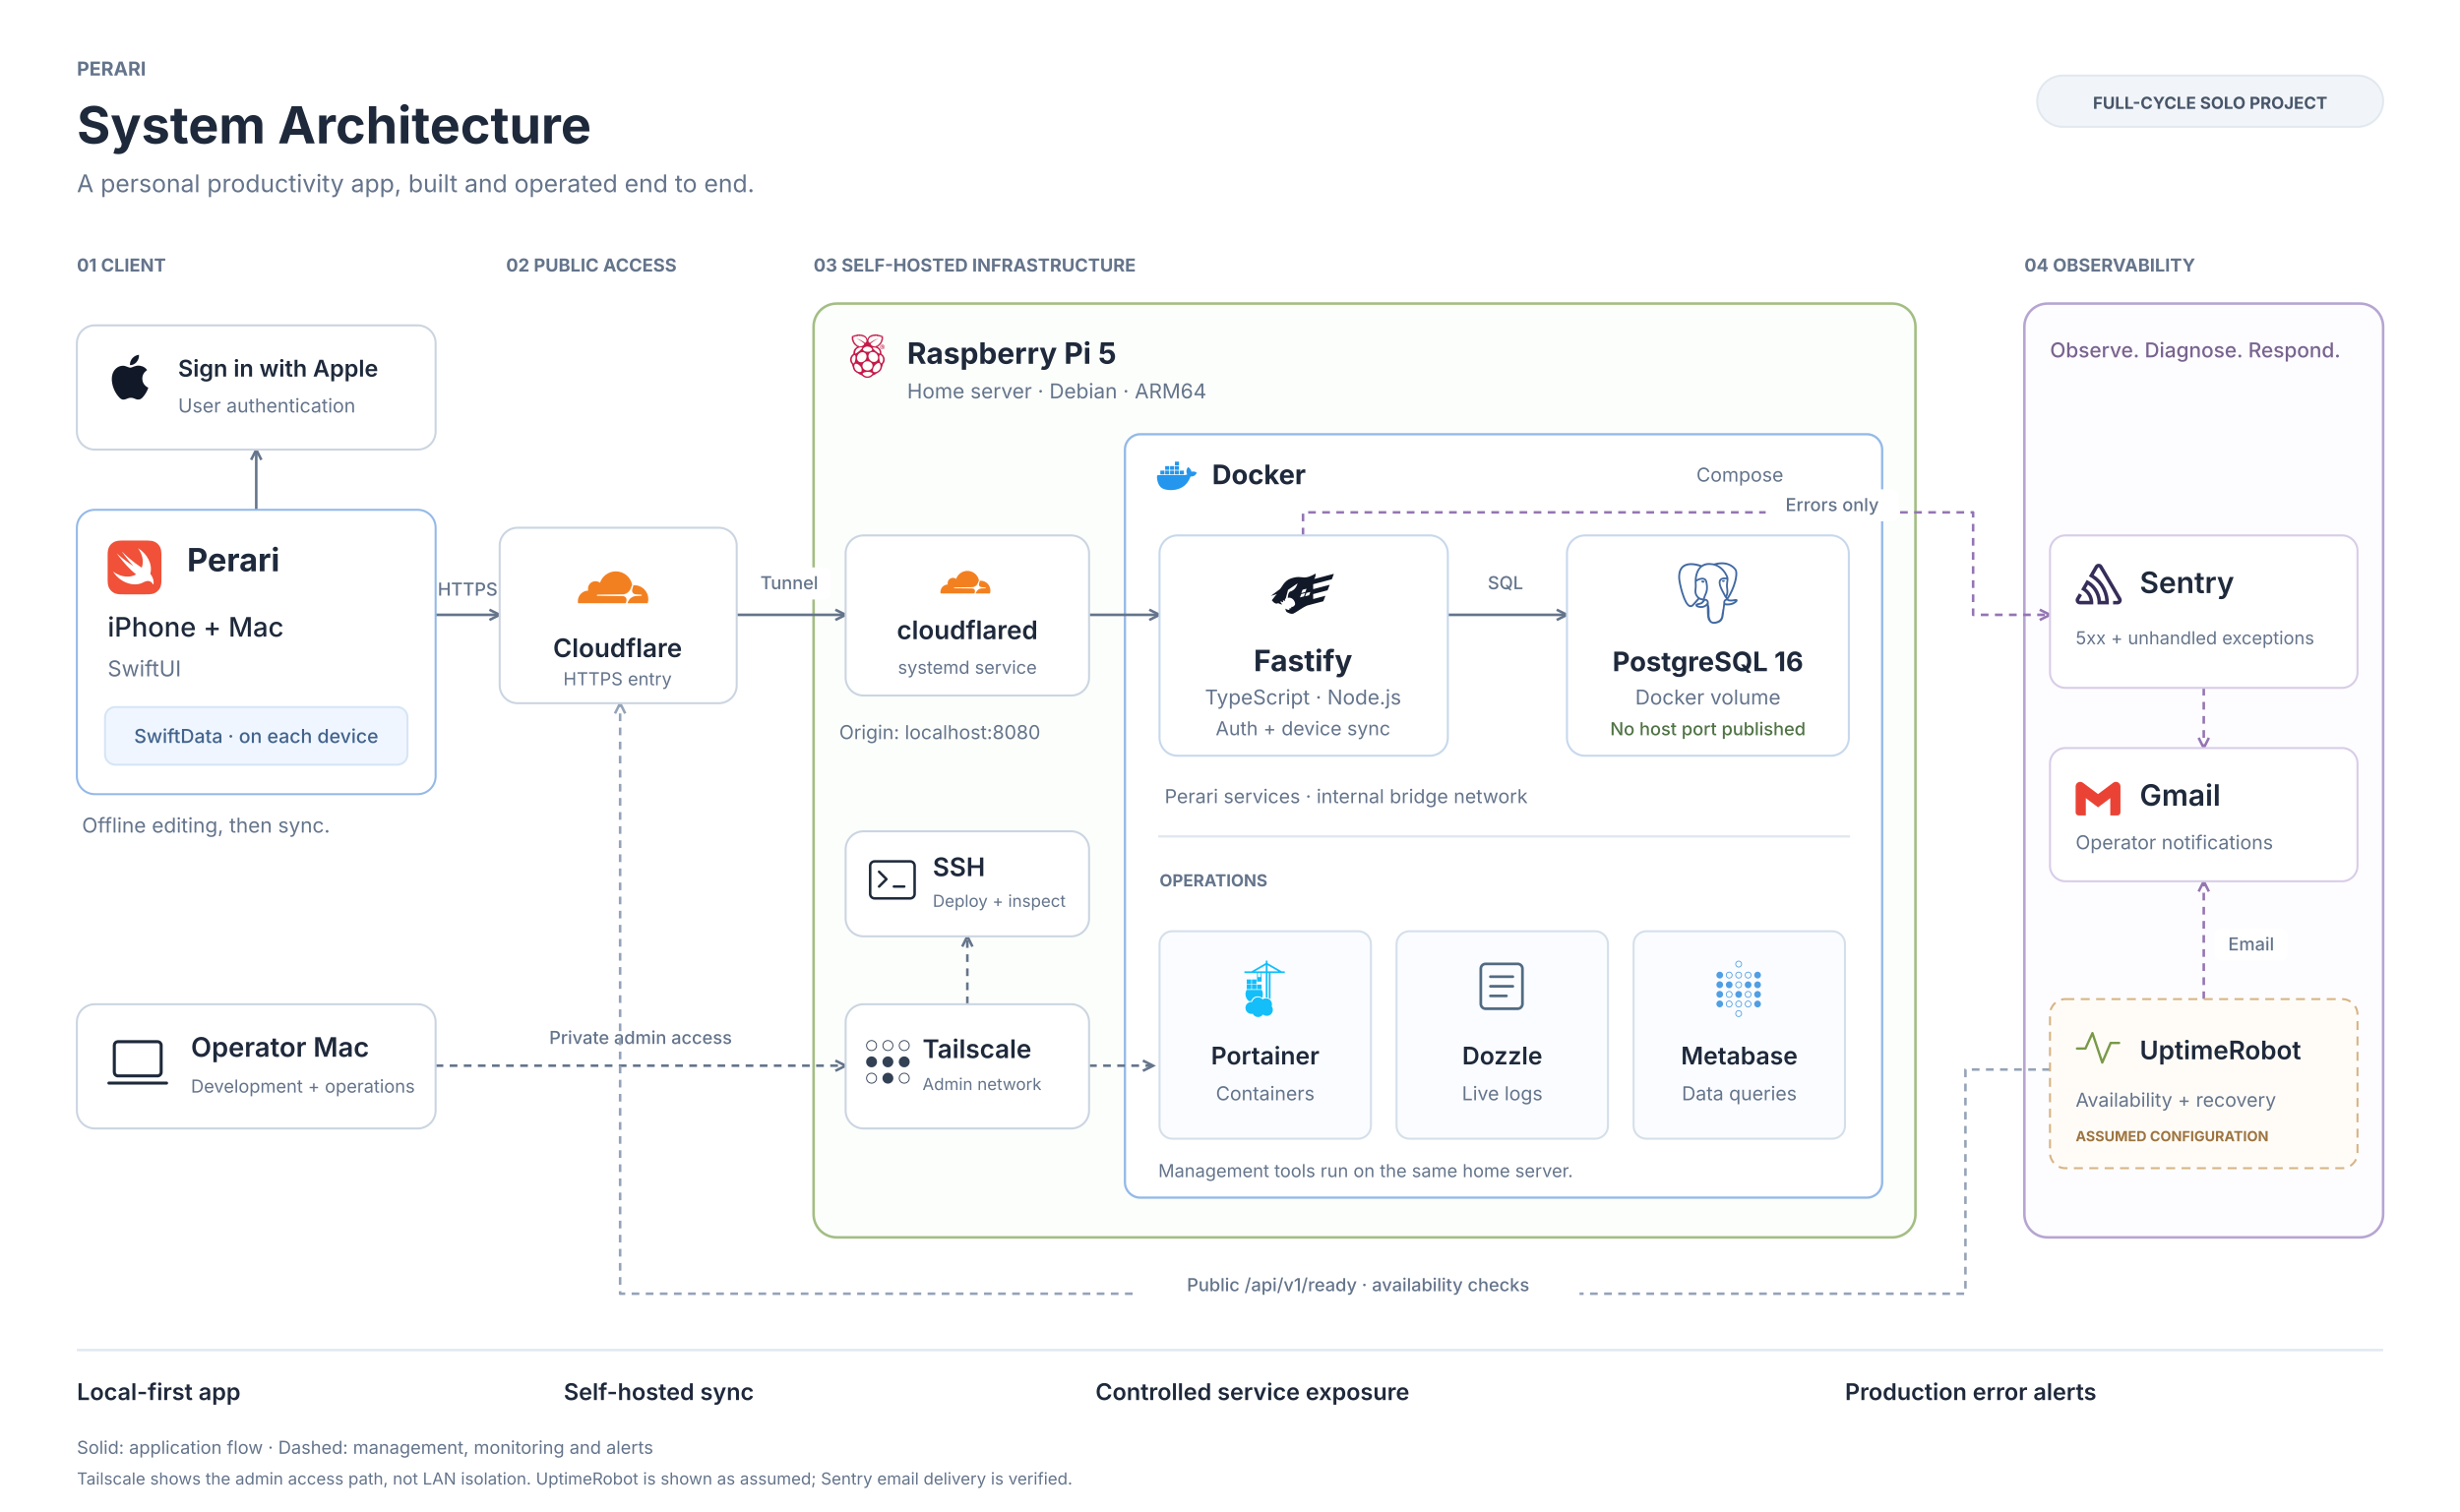
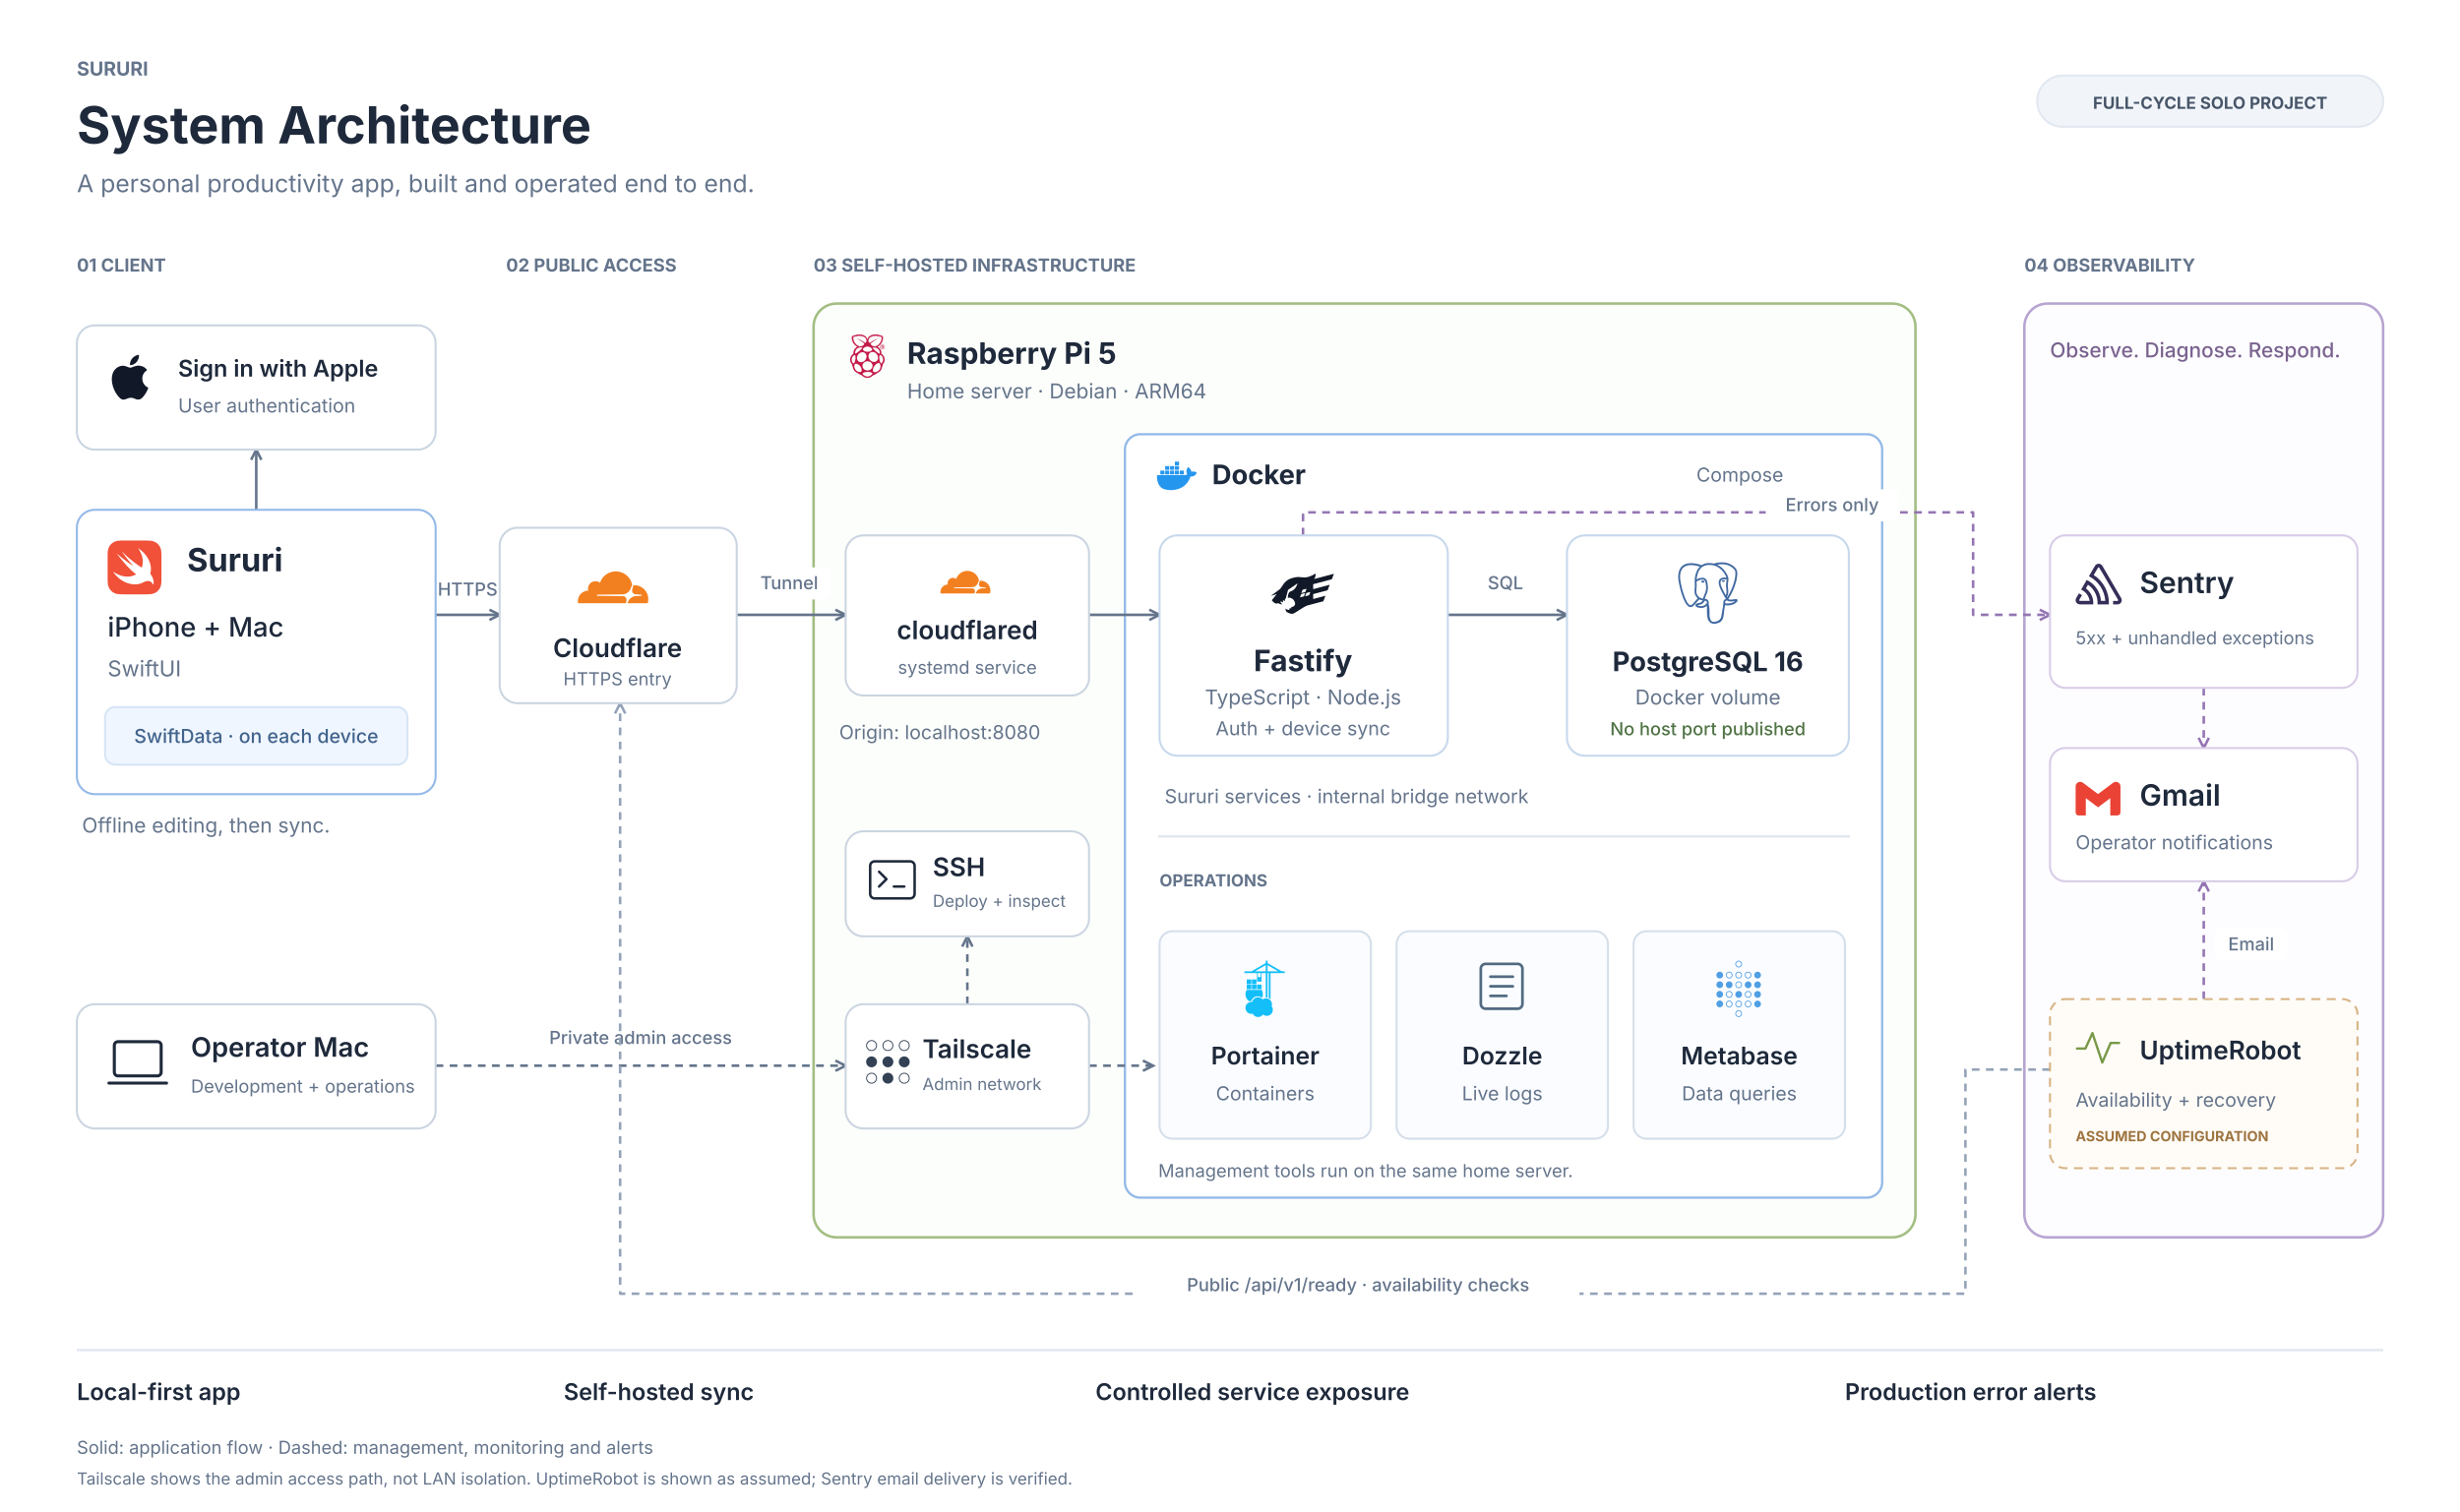
<svg xmlns="http://www.w3.org/2000/svg" width="1920" height="1180" viewBox="0 0 1920 1180">
  <rect x="0" y="0" width="1920" height="1180" rx="0" fill="#FFFFFF" stroke="#FFFFFF" stroke-width="1.6" />
-   <text x="60" y="59" font-family="Inter, Arial, sans-serif" font-size="15" font-weight="700" fill="#64748B" text-anchor="start">PERARI</text>
+   <text x="60" y="59" font-family="Inter, Arial, sans-serif" font-size="15" font-weight="700" fill="#64748B" text-anchor="start">SURURI</text>
  <text x="60" y="112" font-family="Inter, Arial, sans-serif" font-size="40" font-weight="650" fill="#1E293B" text-anchor="start">System Architecture</text>
  <text x="60" y="150" font-family="Inter, Arial, sans-serif" font-size="19" font-weight="400" fill="#64748B" text-anchor="start">A personal productivity app, built and operated end to end.</text>
  <rect x="1590" y="59" width="270" height="40" rx="20" fill="#F1F5F9" stroke="#E2E8F0" stroke-width="1.6" />
  <text x="1725" y="85" font-family="Inter, Arial, sans-serif" font-size="13" font-weight="650" fill="#475569" text-anchor="middle">FULL-CYCLE SOLO PROJECT</text>
  <text x="60" y="212" font-family="Inter, Arial, sans-serif" font-size="14" font-weight="650" fill="#64748B" text-anchor="start">01  CLIENT</text>
  <text x="395" y="212" font-family="Inter, Arial, sans-serif" font-size="14" font-weight="650" fill="#64748B" text-anchor="start">02  PUBLIC ACCESS</text>
  <rect x="635" y="237" width="860" height="729" rx="18" fill="#FCFEFB" stroke="#A3BE83" stroke-width="2" />
  <g transform="translate(660 261) scale(1.416667)" fill="#C51A4A">
    <path d="m19.895 10.896-.173-.303c.007-2.175-1.002-3.061-2.179-3.735.356-.094.724-.171.825-.618.612-.157.74-.44.801-.74.16-.107.696-.406.639-.921.3-.207.467-.472.382-.849.322-.351.407-.642.27-.91.387-.48.215-.73.05-.982.29-.525.034-1.089-.776-.994-.322-.473-1.024-.366-1.133-.364-.121-.152-.282-.282-.775-.219-.32-.285-.677-.236-1.046-.096-.438-.34-.728-.068-1.058.036-.53-.171-.651.063-.912.158-.578-.12-.754.142-1.031.418l-.322-.006c-.872.506-1.305 1.537-1.458 2.066-.154-.53-.586-1.56-1.458-2.066l-.322.006C9.942.501 9.766.239 9.188.36 8.928.265 8.807.031 8.277.202c-.217-.068-.417-.208-.652-.201l0.0 0C7.502.004 7.369.049 7.218.166c-.369-.14-.726-.189-1.046.096-.494-.063-.654.067-.776.219C5.289.479 4.586.372 4.264.845c-.81-.094-1.065.469-.776.994-.165.252-.337.501.05.982-.137.268-.052.558.27.91-.085.376.082.642.382.849-.056.515.479.814.639.921.061.3.189.583.801.74.101.447.469.524.825.618-1.177.674-2.186 1.56-2.179 3.735l-.172.303c-1.349.808-2.563 3.406-.665 5.517.124.661.332 1.135.517 1.661.277 2.117 2.084 3.108 2.561 3.225.698.524 1.442 1.021 2.449 1.37.949.964 1.977 1.331 3.011 1.331.015 0 .031 0.0.046 0 1.034.001 2.062-.367 3.011-1.331 1.007-.348 1.751-.846 2.449-1.37.477-.117 2.284-1.109 2.561-3.225.185-.525.393-1 .517-1.661 1.898-2.111.684-4.709-.665-5.517zm-1.039-.371c-.07.876-4.635-3.05-3.847-3.181 2.139-.356 3.919.896 3.847 3.181zm-2.015 4.365c-1.148.741-2.803.263-3.695-1.068-.893-1.331-.686-3.01.462-3.751 1.148-.741 2.803-.263 3.695 1.068.893 1.331.686 3.01-.462 3.751zM13.659 1.372c.04.197.084.321.135.358.254-.272.461-.551.788-.812.001.154-.078.321.117.443.175-.236.412-.446.726-.624-.151.261-.026.34.055.449.24-.206.468-.414.911-.576-.121.147-.29.291-.111.461.247-.154.496-.309 1.083-.418-.132.147-.406.295-.24.443.31-.119.654-.205 1.034-.255-.182.15-.334.296-.185.412.332-.102.79-.24 1.237-.121l-.283.285c-.031.038.662.03 1.12.036-.167.232-.338.456-.437.855.045.046.272.02.486 0-.219.462-.6.578-.689.776.134.102.32.075.523.006-.158.325-.489.548-.751.812.066.047.182.075.456.043-.242.257-.534.492-.88.703.061.071.272.068.468.073-.314.307-.717.466-1.095.667.189.129.323.099.468.097-.268.22-.723.334-1.145.467.08.125.161.159.332.194-.447.247-1.087.134-1.268.261.043.124.167.205.314.273-.72.042-2.688-.026-3.065-1.516.737-.809 2.081-1.759 4.394-2.934-1.799.602-3.423 1.405-4.782 2.51-1.598-.744-.496-2.62.283-3.365zm-1.613 5.372c1.133-.012 2.536.833 2.53 1.629-.005.703-.985 1.272-2.521 1.261-1.504-.018-2.517-.715-2.514-1.396.003-.56 1.228-1.526 2.505-1.494zm-5.765-.601c.172-.035.252-.069.332-.194-.422-.133-.877-.247-1.145-.467.144.002.279.032.468-.097-.378-.201-.782-.36-1.096-.667.196-.005.406-.002.468-.073-.346-.211-.638-.446-.88-.703.274.033.389.004.456-.043-.262-.264-.593-.487-.751-.812.203.069.389.095.523-.006-.089-.198-.47-.314-.689-.776.214.02.441.046.486 0-.099-.399-.27-.623-.437-.855.458-.007 1.152.002 1.12-.036l-.283-.285c.447-.119.905.019 1.237.121.149-.116-.003-.263-.185-.412.38.05.724.136 1.034.255.166-.148-.108-.295-.24-.443.587.11.836.264 1.083.418.179-.169.01-.313-.111-.461.443.162.671.37.911.576.081-.108.207-.188.055-.449.314.178.551.389.726.624.195-.122.116-.289.117-.443.327.262.534.54.788.812.051-.037.096-.161.135-.358.779.745 1.881 2.621.283 3.365-1.359-1.104-2.982-1.906-4.78-2.509 2.312 1.174 3.656 2.124 4.392 2.933-.377 1.49-2.345 1.558-3.065 1.516.147-.068.27-.148.314-.273-.181-.126-.821-.013-1.268-.261zm2.817 1.133c.788.13-3.777 4.057-3.847 3.181-.072-2.285 1.708-3.537 3.847-3.181zm-4.847 8.757c-1.109-.879-1.467-3.453.59-4.61 1.239-.327.418 5.051-.59 4.61zm4.266 4.599c-.626.372-2.145.219-3.225-1.31-.728-1.282-.634-2.587-.123-2.97.765-.459 1.946.161 2.856 1.2.792.941 1.154 2.593.492 3.08zm-1.242-5.609c-1.148-.741-1.355-2.42-.462-3.751.893-1.331 2.547-1.809 3.695-1.068 1.148.741 1.355 2.42.462 3.751-.893 1.331-2.547 1.809-3.695 1.068zm4.795 8.228c-1.376.058-2.726-1.111-2.708-1.516-.021-.594 1.676-1.058 2.782-1.031 1.113-.048 2.607.353 2.61.885.018.517-1.355 1.684-2.684 1.661zm2.758-5.858c.008 1.39-1.226 2.522-2.756 2.53-1.53.007-2.777-1.113-2.785-2.503v-.026c-.008-1.39 1.226-2.523 2.756-2.53 1.53-.007 2.777 1.113 2.785 2.503a.779.779 0 0 1 0.0.026zm3.855 2.003c-1.186 1.621-2.792 1.684-3.39 1.232-.625-.581-.148-2.385.709-3.375v-0c.981-1.091 2.03-1.804 2.761-1.247.492.483.78 2.301-.081 3.389zm1.072-3.43c-1.009.441-1.83-4.937-.59-4.61 2.057 1.157 1.699 3.731.59 4.61zm-.026-8.328h.298v-.53h.299c.15 0 .205.062.226.205.015.109.011.239.048.325h.298c-.053-.076-.051-.236-.057-.321-.01-.137-.051-.28-.198-.318v-.004c.15-.061.215-.181.215-.341 0-.205-.154-.374-.397-.374h-.732v1.357zm.298-1.125h.327c.133 0 .205.057.205.188 0 .137-.072.194-.205.194H20.03v-.382zm-1.034.463c0 .701.568 1.269 1.27 1.269s1.27-.568 1.27-1.269c0-.701-.568-1.27-1.27-1.27-.701 0-1.27.568-1.27 1.27zm2.328 0c0 .585-.474 1.058-1.058 1.058s-1.058-.473-1.058-1.058c0-.585.474-1.058 1.058-1.058s1.058.473 1.058 1.058z" />
  </g>
  <text x="708" y="284" font-family="Inter, Arial, sans-serif" font-size="23" font-weight="650" fill="#1E293B" text-anchor="start">Raspberry Pi 5</text>
  <text x="708" y="311" font-family="Inter, Arial, sans-serif" font-size="16" font-weight="400" fill="#64748B" text-anchor="start">Home server · Debian · ARM64</text>
  <text x="635" y="212" font-family="Inter, Arial, sans-serif" font-size="14" font-weight="650" fill="#64748B" text-anchor="start">03  SELF-HOSTED INFRASTRUCTURE</text>
  <rect x="878" y="339" width="591" height="596" rx="12" fill="#FFFFFF" stroke="#94B9E8" stroke-width="1.8" />
  <g transform="translate(903 356) scale(1.291667)" fill="#2496ED">
    <path d="M13.983 11.078h2.119a.186.186 0 00.186-.185V9.006a.186.186 0 00-.186-.186h-2.119a.185.185 0 00-.185.185v1.888c0 .102.083.185.185.185m-2.954-5.43h2.118a.186.186 0 00.186-.186V3.574a.186.186 0 00-.186-.185h-2.118a.185.185 0 00-.185.185v1.888c0 .102.082.185.185.185m0 2.716h2.118a.187.187 0 00.186-.186V6.29a.186.186 0 00-.186-.185h-2.118a.185.185 0 00-.185.185v1.887c0 .102.082.185.185.186m-2.93 0h2.12a.186.186 0 00.184-.186V6.29a.185.185 0 00-.185-.185H8.1a.185.185 0 00-.185.185v1.887c0 .102.083.185.185.186m-2.964 0h2.119a.186.186 0 00.185-.186V6.29a.185.185 0 00-.185-.185H5.136a.186.186 0 00-.186.185v1.887c0 .102.084.185.186.186m5.893 2.715h2.118a.186.186 0 00.186-.185V9.006a.186.186 0 00-.186-.186h-2.118a.185.185 0 00-.185.185v1.888c0 .102.082.185.185.185m-2.93 0h2.12a.185.185 0 00.184-.185V9.006a.185.185 0 00-.184-.186h-2.12a.185.185 0 00-.184.185v1.888c0 .102.083.185.185.185m-2.964 0h2.119a.185.185 0 00.185-.185V9.006a.185.185 0 00-.184-.186h-2.12a.186.186 0 00-.186.186v1.887c0 .102.084.185.186.185m-2.92 0h2.12a.185.185 0 00.184-.185V9.006a.185.185 0 00-.184-.186h-2.12a.185.185 0 00-.184.185v1.888c0 .102.082.185.185.185M23.763 9.89c-.065-.051-.672-.51-1.954-.51-.338.001-.676.03-1.01.087-.248-1.7-1.653-2.53-1.716-2.566l-.344-.199-.226.327c-.284.438-.49.922-.612 1.43-.23.97-.09 1.882.403 2.661-.595.332-1.55.413-1.744.42H.751a.751.751 0 00-.75.748 11.376 11.376 0 00.692 4.062c.545 1.428 1.355 2.48 2.41 3.124 1.18.723 3.1 1.137 5.275 1.137.983.003 1.963-.086 2.93-.266a12.248 12.248 0 003.823-1.389c.98-.567 1.86-1.288 2.61-2.136 1.252-1.418 1.998-2.997 2.553-4.4h.221c1.372 0 2.215-.549 2.68-1.009.309-.293.55-.65.707-1.046l.098-.288Z" />
  </g>
  <text x="946" y="378" font-family="Inter, Arial, sans-serif" font-size="21" font-weight="650" fill="#1E293B" text-anchor="start">Docker</text>
  <text x="1324" y="376" font-family="Inter, Arial, sans-serif" font-size="15" font-weight="400" fill="#64748B" text-anchor="start">Compose</text>
  <rect x="1580" y="237" width="280" height="729" rx="18" fill="#FDFCFF" stroke="#B6A5D1" stroke-width="2" />
  <text x="1580" y="212" font-family="Inter, Arial, sans-serif" font-size="14" font-weight="650" fill="#64748B" text-anchor="start">04  OBSERVABILITY</text>
  <path d="M 200 398 L 200 351" fill="none" stroke="#64748B" stroke-width="2" stroke-linejoin="round" />
  <polyline points="196,359 200,351 204,359" fill="none" stroke="#64748B" stroke-width="2" />
  <path d="M 340 480 L 390 480" fill="none" stroke="#64748B" stroke-width="2" stroke-linejoin="round" />
  <polyline points="382,476 390,480 382,484" fill="none" stroke="#64748B" stroke-width="2" />
  <rect x="336.5" y="448" width="57.0" height="25" rx="5" fill="#FFFFFF" stroke="#FFFFFF" stroke-width="0" />
  <text x="365" y="465" font-family="Inter, Arial, sans-serif" font-size="14" font-weight="500" fill="#64748B" text-anchor="middle">HTTPS</text>
  <path d="M 575 480 L 660 480" fill="none" stroke="#64748B" stroke-width="2" stroke-linejoin="round" />
  <polyline points="652,476 660,480 652,484" fill="none" stroke="#64748B" stroke-width="2" />
  <rect x="583.6" y="443" width="64.8" height="25" rx="5" fill="#FFFFFF" stroke="#FFFFFF" stroke-width="0" />
  <text x="616" y="460" font-family="Inter, Arial, sans-serif" font-size="14" font-weight="500" fill="#64748B" text-anchor="middle">Tunnel</text>
  <path d="M 850 480 L 905 480" fill="none" stroke="#64748B" stroke-width="2" stroke-linejoin="round" />
  <polyline points="897,476 905,480 897,484" fill="none" stroke="#64748B" stroke-width="2" />
  <path d="M 1130 480 L 1223 480" fill="none" stroke="#64748B" stroke-width="2" stroke-linejoin="round" />
  <polyline points="1215,476 1223,480 1215,484" fill="none" stroke="#64748B" stroke-width="2" />
  <rect x="1154.3" y="443" width="41.4" height="25" rx="5" fill="#FFFFFF" stroke="#FFFFFF" stroke-width="0" />
  <text x="1175" y="460" font-family="Inter, Arial, sans-serif" font-size="14" font-weight="500" fill="#64748B" text-anchor="middle">SQL</text>
  <path d="M 1017 418 L 1017 400 L 1540 400 L 1540 480 L 1600 480" fill="none" stroke="#9475B3" stroke-width="2" stroke-linejoin="round" stroke-dasharray="6 5" />
  <polyline points="1592,476 1600,480 1592,484" fill="none" stroke="#9475B3" stroke-width="2" />
  <rect x="1378.1" y="382" width="103.8" height="25" rx="5" fill="#FFFFFF" stroke="#FFFFFF" stroke-width="0" />
  <text x="1430" y="399" font-family="Inter, Arial, sans-serif" font-size="14" font-weight="500" fill="#64748B" text-anchor="middle">Errors only</text>
  <path d="M 340 832 L 660 832" fill="none" stroke="#64748B" stroke-width="2" stroke-linejoin="round" stroke-dasharray="6 5" />
  <polyline points="652,828 660,832 652,836" fill="none" stroke="#64748B" stroke-width="2" />
  <rect x="413.0" y="798" width="174.0" height="25" rx="5" fill="#FFFFFF" stroke="#FFFFFF" stroke-width="0" />
  <text x="500" y="815" font-family="Inter, Arial, sans-serif" font-size="14" font-weight="500" fill="#64748B" text-anchor="middle">Private admin access</text>
  <path d="M 755 784 L 755 731" fill="none" stroke="#64748B" stroke-width="2" stroke-linejoin="round" stroke-dasharray="6 5" />
  <polyline points="751,739 755,731 759,739" fill="none" stroke="#64748B" stroke-width="2" />
  <path d="M 850 832 L 900 832" fill="none" stroke="#64748B" stroke-width="2" stroke-linejoin="round" stroke-dasharray="6 5" />
  <polyline points="892,828 900,832 892,836" fill="none" stroke="#64748B" stroke-width="2" />
  <path d="M 1720 537 L 1720 584" fill="none" stroke="#9475B3" stroke-width="2" stroke-linejoin="round" stroke-dasharray="6 5" />
  <polyline points="1716,576 1720,584 1724,576" fill="none" stroke="#9475B3" stroke-width="2" />
  <path d="M 1720 780 L 1720 688" fill="none" stroke="#9475B3" stroke-width="2" stroke-linejoin="round" stroke-dasharray="6 5" />
  <polyline points="1716,696 1720,688 1724,696" fill="none" stroke="#9475B3" stroke-width="2" />
  <rect x="1728.5" y="725" width="57.0" height="25" rx="5" fill="#FFFFFF" stroke="#FFFFFF" stroke-width="0" />
  <text x="1757" y="742" font-family="Inter, Arial, sans-serif" font-size="14" font-weight="500" fill="#64748B" text-anchor="middle">Email</text>
  <path d="M 1600 835 L 1534 835 L 1534 1010 L 484 1010 L 484 549" fill="none" stroke="#94A3B8" stroke-width="2" stroke-linejoin="round" stroke-dasharray="6 5" />
  <polyline points="480,557 484,549 488,557" fill="none" stroke="#94A3B8" stroke-width="2" />
  <rect x="887.2" y="991" width="345.6" height="25" rx="5" fill="#FFFFFF" stroke="#FFFFFF" stroke-width="0" />
  <text x="1060" y="1008" font-family="Inter, Arial, sans-serif" font-size="14" font-weight="500" fill="#64748B" text-anchor="middle">Public /api/v1/ready · availability checks</text>
  <rect x="60" y="254" width="280" height="97" rx="14" fill="#FFFFFF" stroke="#CBD5E1" stroke-width="1.6" />
  <g transform="translate(84 277) scale(1.458333)" fill="#111827">
    <path d="M12.152 6.896c-.948 0-2.415-1.078-3.96-1.04-2.04.027-3.91 1.183-4.961 3.014-2.117 3.675-.546 9.103 1.519 12.09 1.013 1.454 2.208 3.09 3.792 3.039 1.52-.065 2.09-.987 3.935-.987 1.831 0 2.35.987 3.96.948 1.637-.026 2.676-1.48 3.676-2.948 1.156-1.688 1.636-3.325 1.662-3.415-.039-.013-3.182-1.221-3.22-4.857-.026-3.04 2.48-4.494 2.597-4.559-1.429-2.09-3.623-2.324-4.39-2.376-2-.156-3.675 1.09-4.61 1.09zM15.53 3.83c.843-1.012 1.4-2.427 1.245-3.83-1.207.052-2.662.805-3.532 1.818-.78.896-1.454 2.338-1.273 3.714 1.338.104 2.715-.688 3.559-1.701" />
  </g>
  <text x="139" y="294" font-family="Inter, Arial, sans-serif" font-size="18" font-weight="600" fill="#1E293B" text-anchor="start">Sign in with Apple</text>
  <text x="139" y="322" font-family="Inter, Arial, sans-serif" font-size="15" font-weight="400" fill="#64748B" text-anchor="start">User authentication</text>
  <rect x="60" y="398" width="280" height="222" rx="14" fill="#FFFFFF" stroke="#94B9E8" stroke-width="1.6" />
  <g transform="translate(84 422) scale(1.75)" fill="#F05138">
    <path d="M7.508 0c-.287 0-.573 0-.86.002-.241.002-.483.003-.724.01-.132.003-.263.009-.395.015A9.154 9.154 0 0 0 4.348.15 5.492 5.492 0 0 0 2.85.645 5.04 5.04 0 0 0 .645 2.848c-.245.48-.4.972-.495 1.5-.093.52-.122 1.05-.136 1.576a35.2 35.2 0 0 0-.012.724C0 6.935 0 7.221 0 7.508v8.984c0 .287 0 .575.002.862.002.24.005.481.012.722.014.526.043 1.057.136 1.576.095.528.25 1.02.495 1.5a5.03 5.03 0 0 0 2.205 2.203c.48.244.97.4 1.498.495.52.093 1.05.124 1.576.138.241.007.483.009.724.01.287.002.573.002.86.002h8.984c.287 0 .573 0 .86-.002.241-.001.483-.003.724-.01a10.523 10.523 0 0 0 1.578-.138 5.322 5.322 0 0 0 1.498-.495 5.035 5.035 0 0 0 2.203-2.203c.245-.48.4-.972.495-1.5.093-.52.124-1.05.138-1.576.007-.241.009-.481.01-.722.002-.287.002-.575.002-.862V7.508c0-.287 0-.573-.002-.86a33.662 33.662 0 0 0-.01-.724 10.5 10.5 0 0 0-.138-1.576 5.328 5.328 0 0 0-.495-1.5A5.039 5.039 0 0 0 21.152.645 5.32 5.32 0 0 0 19.654.15a10.493 10.493 0 0 0-1.578-.138 34.98 34.98 0 0 0-.722-.01C17.067 0 16.779 0 16.492 0H7.508zm6.035 3.41c4.114 2.47 6.545 7.162 5.549 11.131-.024.093-.05.181-.076.272l.002.001c2.062 2.538 1.5 5.258 1.236 4.745-1.072-2.086-3.066-1.568-4.088-1.043a6.803 6.803 0 0 1-.281.158l-.02.012-.002.002c-2.115 1.123-4.957 1.205-7.812-.022a12.568 12.568 0 0 1-5.64-4.838c.649.48 1.35.902 2.097 1.252 3.019 1.414 6.051 1.311 8.197-.002C9.651 12.73 7.101 9.67 5.146 7.191a10.628 10.628 0 0 1-1.005-1.384c2.34 2.142 6.038 4.83 7.365 5.576C8.69 8.408 6.208 4.743 6.324 4.86c4.436 4.47 8.528 6.996 8.528 6.996.154.085.27.154.36.213.085-.215.16-.437.224-.668.708-2.588-.09-5.548-1.893-7.992z" />
  </g>
-   <text x="146" y="446" font-family="Inter, Arial, sans-serif" font-size="25" font-weight="650" fill="#1E293B" text-anchor="start">Perari</text>
+   <text x="146" y="446" font-family="Inter, Arial, sans-serif" font-size="25" font-weight="650" fill="#1E293B" text-anchor="start">Sururi</text>
  <text x="84" y="497" font-family="Inter, Arial, sans-serif" font-size="21" font-weight="550" fill="#1E293B" text-anchor="start">iPhone + Mac</text>
  <text x="84" y="528" font-family="Inter, Arial, sans-serif" font-size="17" font-weight="400" fill="#64748B" text-anchor="start">SwiftUI</text>
  <rect x="82" y="552" width="236" height="45" rx="8" fill="#EFF6FF" stroke="#D6E5F5" stroke-width="1.6" />
  <text x="200" y="580" font-family="Inter, Arial, sans-serif" font-size="15" font-weight="500" fill="#42638C" text-anchor="middle">SwiftData · on each device</text>
  <text x="64" y="650" font-family="Inter, Arial, sans-serif" font-size="16" font-weight="400" fill="#64748B" text-anchor="start">Offline editing, then sync.</text>
  <rect x="390" y="412" width="185" height="137" rx="14" fill="#FFFFFF" stroke="#CBD5E1" stroke-width="1.6" />
  <g transform="translate(451 431) scale(2.291667)" fill="#F38020">
    <path d="M16.509 16.845c.147-.507.091-.971-.155-1.315-.225-.316-.605-.499-1.062-.52l-8.659-.112a.156.156 0 0 1-.133-.071c-.028-.042-.035-.099-.021-.155.028-.084.112-.148.204-.156l8.736-.112c1.035-.049 2.16-.887 2.554-1.914l.499-1.301c.021-.056.029-.113.015-.168-.562-2.546-2.835-4.445-5.55-4.445-2.504 0-4.628 1.618-5.388 3.861-.493-.366-1.119-.562-1.794-.499-1.203.119-2.167 1.083-2.286 2.286-.028.31-.007.613.064.894C1.568 13.171 0 14.775 0 16.752c0 .175.014.351.035.527.014.083.084.147.169.147h15.981c.091 0 .176-.065.203-.155l.12-.427zm2.757-5.563c-.077 0-.161 0-.238.011-.057 0-.105.042-.127.098l-.338 1.174c-.147.507-.092.971.154 1.316.226.316.606.498 1.062.519l1.844.113c.056 0 .105.026.133.07.028.043.035.107.021.156-.028.084-.113.148-.204.155l-1.921.112c-1.041.049-2.158.887-2.553 1.914l-.141.358c-.028.071.021.142.099.142h6.598c.077 0 .147-.049.169-.126.112-.408.176-.837.176-1.28 0-2.603-2.125-4.727-4.734-4.727" />
  </g>
  <text x="482" y="513" font-family="Inter, Arial, sans-serif" font-size="20" font-weight="600" fill="#1E293B" text-anchor="middle">Cloudflare</text>
  <text x="482" y="535" font-family="Inter, Arial, sans-serif" font-size="14" font-weight="400" fill="#64748B" text-anchor="middle">HTTPS entry</text>
  <rect x="660" y="418" width="190" height="125" rx="14" fill="#FFFFFF" stroke="#CBD5E1" stroke-width="1.6" />
  <g transform="translate(734 435) scale(1.625)" fill="#F38020">
    <path d="M16.509 16.845c.147-.507.091-.971-.155-1.315-.225-.316-.605-.499-1.062-.52l-8.659-.112a.156.156 0 0 1-.133-.071c-.028-.042-.035-.099-.021-.155.028-.084.112-.148.204-.156l8.736-.112c1.035-.049 2.16-.887 2.554-1.914l.499-1.301c.021-.056.029-.113.015-.168-.562-2.546-2.835-4.445-5.55-4.445-2.504 0-4.628 1.618-5.388 3.861-.493-.366-1.119-.562-1.794-.499-1.203.119-2.167 1.083-2.286 2.286-.028.31-.007.613.064.894C1.568 13.171 0 14.775 0 16.752c0 .175.014.351.035.527.014.083.084.147.169.147h15.981c.091 0 .176-.065.203-.155l.12-.427zm2.757-5.563c-.077 0-.161 0-.238.011-.057 0-.105.042-.127.098l-.338 1.174c-.147.507-.092.971.154 1.316.226.316.606.498 1.062.519l1.844.113c.056 0 .105.026.133.07.028.043.035.107.021.156-.028.084-.113.148-.204.155l-1.921.112c-1.041.049-2.158.887-2.553 1.914l-.141.358c-.028.071.021.142.099.142h6.598c.077 0 .147-.049.169-.126.112-.408.176-.837.176-1.28 0-2.603-2.125-4.727-4.734-4.727" />
  </g>
  <text x="755" y="499" font-family="Inter, Arial, sans-serif" font-size="20" font-weight="600" fill="#1E293B" text-anchor="middle">cloudflared</text>
  <text x="755" y="526" font-family="Inter, Arial, sans-serif" font-size="14" font-weight="400" fill="#64748B" text-anchor="middle">systemd service</text>
  <text x="655" y="577" font-family="Inter, Arial, sans-serif" font-size="15" font-weight="400" fill="#64748B" text-anchor="start">Origin: localhost:8080</text>
  <rect x="905" y="418" width="225" height="172" rx="14" fill="#FFFFFF" stroke="#C7D8EC" stroke-width="1.6" />
  <g transform="translate(992 439) scale(2.041667)" fill="#111827">
    <path d="M23.245 6.49L24 4.533l-.031-.121-7.473 1.967c.797-1.153.523-2.078.523-2.078s-2.387 1.524-4.193 1.485c-1.804-.04-2.387-.52-5.155.362-2.768.882-3.551 3.59-4.351 4.173-.804.583-3.32 2.477-3.32 2.477l.006.034 2.27-.724s-.622.585-1.945 2.37l-.062-.057.002.011s1.064 1.626 2.107 1.324a2.14 2.14 0 0 0 .353-.147c.419.234.967.463 1.572.525 0 0-.41-.475-.752-1.017l.238-.154.865.318-.096-.812c.003-.003.006-.003.008-.006l.849.311-.105-.738a5.65 5.65 0 0 1 .322-.158l.885-3.345 3.662-2.497-.291.733c-.741 1.826-2.135 2.256-2.135 2.256l-.582.22c-.433.512-.614.637-.764 2.353.348-.088.682-.107.984-.028 1.564.421 2.107 2.307 1.685 2.827-.104.13-.356.354-.673.617H7.77l-.008.514-.065.051h-.645l-.009.504-.17.127c-.607.011-1.373-.518-1.373-.518 0 .481.401 1.225.401 1.225l.07-.034-.061.045s1.625 1.083 2.646.681c.91-.356 3.263-2.213 5.296-3.093l6.15-1.62.811-2.1-4.688 1.235v-1.889l5.5-1.448.811-2.1-6.31 1.662V8.367zm-11.163 4l1.459-.384.02.074-.455 1.179-1.513.398zm.503 2.526l-1.512.398.489-1.266 1.459-.385.02.074zm1.971-.424l-1.513.398.49-1.266 1.459-.385.02.073Z" />
  </g>
  <text x="1017" y="524" font-family="Inter, Arial, sans-serif" font-size="23" font-weight="650" fill="#1E293B" text-anchor="middle">Fastify</text>
  <text x="1017" y="550" font-family="Inter, Arial, sans-serif" font-size="16" font-weight="400" fill="#64748B" text-anchor="middle">TypeScript · Node.js</text>
  <text x="1017" y="574" font-family="Inter, Arial, sans-serif" font-size="15" font-weight="400" fill="#64748B" text-anchor="middle">Auth + device sync</text>
  <rect x="1223" y="418" width="220" height="172" rx="14" fill="#FFFFFF" stroke="#C7D8EC" stroke-width="1.6" />
  <g transform="translate(1309 439) scale(2.0)" fill="#4169A1">
    <path d="M23.559 14.723a.527.527 0 0 0-.056-.119c-.139-.263-.477-.342-1.007-.232-1.653.341-2.293.131-2.526-.019 1.342-2.048 2.445-4.522 3.041-6.83.271-1.051.798-3.524.122-4.732a1.564 1.564 0 0 0-.151-.235C21.693.909 19.801.025 17.51.001c-1.495-.016-2.771.346-3.116.479a9.449 9.449 0 0 0-.516-.082 8.044 8.044 0 0 0-1.311-.128c-1.182-.018-2.204.264-3.05.841-.857-.321-4.789-1.645-7.222.079C.936 2.153.309 3.873.43 6.304c.041.818.507 3.334 1.242 5.744.46 1.506.939 2.702 1.433 3.582.553.994 1.126 1.593 1.714 1.79.447.149 1.133.144 1.858-.728.801-.964 1.59-1.826 1.945-2.207.435.235.906.362 1.39.377a.057.057 0 0 0 0.0.004 11.031 11.031 0 0 0-.247.305c-.339.43-.409.52-1.5.744-.31.064-1.134.234-1.146.811-.003.122.033.231.092.327.227.423.922.61 1.015.633 1.335.334 2.504.092 3.371-.679-.017 2.231.077 4.417.345 5.087.221.553.762 1.905 2.469 1.904.251 0 .526-.029.83-.094 1.782-.382 2.556-1.17 2.855-2.906.15-.871.402-2.875.539-4.101.017-.07.036-.121.057-.136.001-.001.07-.047.427.031a.367.367 0 0 0 .044.007l.254.022.015.001c.847.038 1.911-.143 2.531-.431.644-.299 1.806-1.032 1.595-1.67zM2.371 11.877c-.744-2.436-1.178-4.885-1.212-5.572-.109-2.171.417-3.683 1.562-4.493 1.837-1.299 4.84-.541 6.108-.13-.003.003-.007.006-.01.009-2.024 2.044-1.976 5.536-1.971 5.75-0.0.082.007.199.016.359.035.587.1 1.68-.073 2.918-.161 1.15.194 2.276.973 3.089.081.084.165.163.252.237-.347.371-1.1 1.193-1.903 2.158-.568.682-.96.552-1.089.509-.392-.131-.813-.587-1.238-1.322-.48-.839-.964-2.032-1.415-3.513zm6.007 5.087c-.171-.043-.327-.113-.432-.177.089-.039.237-.09.483-.141 1.283-.264 1.482-.451 1.914-1.0.099-.126.212-.269.367-.443a.355.355 0 0 0 .074-.13c.171-.151.272-.11.437-.042.156.065.308.26.369.475.029.102.062.294-.045.444-.904 1.266-2.222 1.249-3.168 1.013zm2.094-3.988-.052.141c-.133.357-.257.688-.333 1.003-.667-.002-1.317-.287-1.81-.802-.628-.655-.913-1.566-.782-2.5.183-1.308.115-2.447.079-3.059-.005-.086-.009-.161-.012-.22.296-.262 1.666-.996 2.643-.772.446.102.718.406.831.928.585 2.704.077 3.831-.33 4.736-.084.187-.163.363-.231.545zm7.364 4.572c-.017.177-.036.376-.062.596l-.146.438a.355.355 0 0 0-.018.108c-.006.475-.054.649-.115.869-.063.229-.135.489-.179 1.058-.11 1.414-.878 2.227-2.417 2.557-1.516.325-1.784-.497-2.021-1.222a6.582 6.582 0 0 0-.077-.227c-.215-.586-.191-1.412-.157-2.555.017-.561-.025-1.901-.33-2.646.004-.293.011-.591.019-.892a.353.353 0 0 0-.015-.113 1.493 1.493 0 0 0-.044-.208c-.123-.428-.421-.787-.78-.935-.142-.059-.404-.167-.718-.087.067-.276.183-.588.309-.925l.053-.142c.059-.16.134-.326.213-.501.426-.948 1.011-2.245.377-5.177-.237-1.098-1.03-1.634-2.232-1.51-.721.075-1.38.365-1.709.532a5.672 5.672 0 0 0-.196.104c.092-1.106.439-3.174 1.736-4.482a4.031 4.031 0 0 1 .303-.276.353.353 0 0 0 .145-.064c.752-.571 1.694-.851 2.802-.833.409.007.802.034 1.174.081 1.939.354 3.244 1.447 4.036 2.383.814.962 1.255 1.931 1.431 2.454-1.323-.135-2.223.127-2.68.779-.993 1.419.543 4.173 1.281 5.496.135.243.252.452.289.541.24.583.551.971.779 1.255.07.087.137.171.189.245-.401.116-1.121.383-1.055 1.717-.012.156-.042.447-.083.815-.046.208-.07.46-.099.766zm.89-1.621c-.041-.832.269-.918.597-1.01a2.857 2.857 0 0 0 .135-.041 1.202 1.202 0 0 0 .134.103c.57.377 1.582.421 3.007.134-.202.177-.519.399-.953.601-.41.19-1.096.333-1.747.364-.72.034-1.086-.081-1.172-.151zm.57-9.271c-.006.351-.054.669-.105 1.002-.055.358-.112.727-.126 1.176-.014.437.04.891.093 1.33.107.887.216 1.8-.207 2.701a3.527 3.527 0 0 1-.188-.386c-.053-.128-.167-.333-.325-.616-.616-1.104-2.057-3.69-1.319-4.745.38-.543 1.341-.566 2.178-.463zm.228 7.014a12.376 12.376 0 0 0-.085-.107l-.035-.044c.726-1.2.584-2.386.458-3.438-.052-.432-.101-.84-.088-1.223.013-.406.067-.754.118-1.091.064-.415.129-.844.111-1.351.013-.053.019-.116.012-.19-.046-.485-.6-1.938-1.729-3.253-.608-.707-1.49-1.497-2.689-2.039.525-.107 1.233-.203 2.024-.186 2.051.046 3.675.814 4.824 2.282a.908.908 0 0 1 .067.1c.723 1.356-.276 6.275-2.987 10.54zm-8.817-6.116c-.025.179-.309.422-.621.422a.582.582 0 0 1-.081-.006c-.187-.026-.377-.144-.506-.316-.046-.06-.12-.178-.105-.284.005-.04.026-.099.092-.149.118-.089.352-.123.61-.087.316.044.643.194.611.419zm7.931-.411c.011.079-.049.201-.153.31-.068.072-.212.196-.408.223a.546.546 0 0 1-.075.005c-.293 0-.541-.234-.561-.372-.024-.176.264-.311.561-.352.297-.041.611.009.636.185z" />
  </g>
  <text x="1333" y="524" font-family="Inter, Arial, sans-serif" font-size="21" font-weight="650" fill="#1E293B" text-anchor="middle">PostgreSQL 16</text>
  <text x="1333" y="550" font-family="Inter, Arial, sans-serif" font-size="16" font-weight="400" fill="#64748B" text-anchor="middle">Docker volume</text>
  <text x="1333" y="574" font-family="Inter, Arial, sans-serif" font-size="14" font-weight="500" fill="#507445" text-anchor="middle">No host port published</text>
-   <text x="909" y="627" font-family="Inter, Arial, sans-serif" font-size="15" font-weight="400" fill="#64748B" text-anchor="start">Perari services · internal bridge network</text>
+   <text x="909" y="627" font-family="Inter, Arial, sans-serif" font-size="15" font-weight="400" fill="#64748B" text-anchor="start">Sururi services · internal bridge network</text>
  <path d="M 904 653 L 1444 653" fill="none" stroke="#E2E8F0" stroke-width="2" stroke-linejoin="round" />
  <rect x="60" y="784" width="280" height="97" rx="14" fill="#FFFFFF" stroke="#CBD5E1" stroke-width="1.6" />
  <g transform="translate(85 809) scale(1.40625)" fill="none" stroke="#1E293B" stroke-width="1.7" stroke-linecap="round" stroke-linejoin="round">
    <rect x="3" y="3" width="26" height="19" rx="2" />
    <path d="M0 26H32M12 26H20" />
  </g>
  <text x="149" y="825" font-family="Inter, Arial, sans-serif" font-size="21" font-weight="600" fill="#1E293B" text-anchor="start">Operator Mac</text>
  <text x="149" y="853" font-family="Inter, Arial, sans-serif" font-size="14" font-weight="400" fill="#64748B" text-anchor="start">Development + operations</text>
  <rect x="660" y="784" width="190" height="97" rx="14" fill="#FFFFFF" stroke="#CBD5E1" stroke-width="1.6" />
  <g transform="translate(676 812) scale(1.416667)" fill="#334155">
    <path d="M24 12a3 3 0 1 1-6 0 3 3 0 0 1 6 0zm-9 9a3 3 0 1 1-6 0 3 3 0 0 1 6 0zm0-9a3 3 0 1 1-6 0 3 3 0 0 1 6 0zm6-6a3 3 0 1 1 0-6 3 3 0 0 1 0 6zm0-.5a2.5 2.5 0 1 0 0-5 2.5 2.5 0 0 0 0 5zM3 24a3 3 0 1 1 0-6 3 3 0 0 1 0 6zm0-.5a2.5 2.5 0 1 0 0-5 2.5 2.5 0 0 0 0 5zm18 .5a3 3 0 1 1 0-6 3 3 0 0 1 0 6zm0-.5a2.5 2.5 0 1 0 0-5 2.5 2.5 0 0 0 0 5zM6 12a3 3 0 1 1-6 0 3 3 0 0 1 6 0zm9-9a3 3 0 1 1-6 0 3 3 0 0 1 6 0zm-3 2.5a2.5 2.5 0 1 0 0-5 2.5 2.5 0 0 0 0 5zM6 3a3 3 0 1 1-6 0 3 3 0 0 1 6 0zM3 5.5a2.5 2.5 0 1 0 0-5 2.5 2.5 0 0 0 0 5z" />
  </g>
  <text x="720" y="826" font-family="Inter, Arial, sans-serif" font-size="20" font-weight="600" fill="#1E293B" text-anchor="start">Tailscale</text>
  <text x="720" y="851" font-family="Inter, Arial, sans-serif" font-size="13" font-weight="400" fill="#64748B" text-anchor="start">Admin network</text>
  <rect x="660" y="649" width="190" height="82" rx="14" fill="#FFFFFF" stroke="#CBD5E1" stroke-width="1.6" />
  <g transform="translate(678 669) scale(1.15625)" fill="none" stroke="#1E293B" stroke-width="1.7" stroke-linecap="round" stroke-linejoin="round">
    <rect x="1" y="3" width="30" height="25" rx="3" />
    <path d="M7 10L12 15L7 20M17 20H24" />
  </g>
  <text x="728" y="684" font-family="Inter, Arial, sans-serif" font-size="20" font-weight="600" fill="#1E293B" text-anchor="start">SSH</text>
  <text x="728" y="708" font-family="Inter, Arial, sans-serif" font-size="13" font-weight="400" fill="#64748B" text-anchor="start">Deploy + inspect</text>
  <text x="905" y="692" font-family="Inter, Arial, sans-serif" font-size="13" font-weight="650" fill="#64748B" text-anchor="start">OPERATIONS</text>
  <rect x="905" y="727" width="165" height="162" rx="10" fill="#FAFCFF" stroke="#D5DFEA" stroke-width="1.6" />
  <g transform="translate(965 750) scale(1.833333)" fill="#13BEF9">
    <path d="M12.504 0v1.023l-.01-.015-6.106 3.526H3.417v.751h5.359v3.638h1.942V5.284h1.786v10.416c.027 0 .54-.01.751.091V5.285h.531v10.608c.293.147.55.312.751.54V5.286h6.046v-.75h-1.267l-6.061-3.5V0zm0 1.87v2.664H7.889zm.751.031l4.56 2.633h-4.56zM9.142 5.285h1.21v1.686h-1.21zm-4.736 2.73v1.951h1.942v-1.95zm2.19 0v1.951h1.941v-1.95zm-2.19 2.171v1.951h1.942v-1.95zm2.19 0v1.951h1.941v-1.95zm2.18 0v1.951h1.942v-1.95zM4.36 12.43a3.73 3.73 0 00-.494 1.851c0 1.227.604 2.308 1.52 2.986.239-.064.477-.1.724-.11.1 0 .165.01.266.019.284-1.191 1.383-1.988 2.665-1.988.724 0 1.438.201 1.924.668.229-.476.302-1.007.302-1.575 0-.65-.165-1.292-.494-1.85zm4.828 3.16c-1.21 0-2.226.844-2.492 1.97a.922.922 0 00-.275-.009 2.559 2.559 0 00-2.564 2.556 2.565 2.565 0 003.096 2.5A2.579 2.579 0 009.233 24c.862 0 1.622-.43 2.09-1.081a2.557 2.557 0 004.186-1.97c0-.567-.193-1.099-.504-1.52a2.557 2.557 0 00-3.866-2.94 2.574 2.574 0 00-1.951-.898z" />
  </g>
  <text x="987.5" y="831" font-family="Inter, Arial, sans-serif" font-size="19" font-weight="600" fill="#1E293B" text-anchor="middle">Portainer</text>
  <text x="987.5" y="859" font-family="Inter, Arial, sans-serif" font-size="15" font-weight="400" fill="#64748B" text-anchor="middle">Containers</text>
  <rect x="1090" y="727" width="165" height="162" rx="10" fill="#FAFCFF" stroke="#D5DFEA" stroke-width="1.6" />
  <g transform="translate(1152 750) scale(1.25)" fill="none" stroke="#526B82" stroke-width="1.7" stroke-linecap="round" stroke-linejoin="round">
    <rect x="3" y="2" width="26" height="28" rx="3" />
    <path d="M9 10H23M9 16H23M9 22H19" />
  </g>
  <text x="1172.5" y="831" font-family="Inter, Arial, sans-serif" font-size="19" font-weight="600" fill="#1E293B" text-anchor="middle">Dozzle</text>
  <text x="1172.5" y="859" font-family="Inter, Arial, sans-serif" font-size="15" font-weight="400" fill="#64748B" text-anchor="middle">Live logs</text>
  <rect x="1275" y="727" width="165" height="162" rx="10" fill="#FAFCFF" stroke="#D5DFEA" stroke-width="1.6" />
  <g transform="translate(1335 750) scale(1.833333)" fill="#509EE3">
    <path d="M5.385 6.136c0 .807-.644 1.461-1.438 1.461s-1.438-.654-1.438-1.461.644-1.461 1.438-1.461 1.438.654 1.438 1.461zm-1.438 2.63c-.794 0-1.438.654-1.438 1.461s.644 1.461 1.438 1.461 1.438-.654 1.438-1.461-.644-1.461-1.438-1.461zm5.465-2.63c0 .807-.644 1.461-1.438 1.461s-1.438-.654-1.438-1.461.644-1.461 1.438-1.461 1.438.654 1.438 1.461zm-.35 0c0-.613-.488-1.111-1.088-1.111s-1.088.499-1.088 1.111.488 1.111 1.088 1.111 1.088-.498 1.088-1.111zm-1.088 5.592c.794 0 1.438-.654 1.438-1.461s-.644-1.461-1.438-1.461-1.438.654-1.438 1.461.643 1.461 1.438 1.461zm5.464-5.592c0 .807-.644 1.461-1.438 1.461s-1.438-.654-1.438-1.461.644-1.461 1.438-1.461 1.438.654 1.438 1.461zm-.35 0c0-.613-.488-1.111-1.088-1.111s-1.088.498-1.088 1.111S11.4 7.247 12 7.247s1.088-.498 1.088-1.111zm.35-4.675c0 .807-.644 1.461-1.438 1.461s-1.438-.654-1.438-1.461S11.206 0 12 0s1.438.654 1.438 1.461zm-.35 0C13.088.848 12.6.35 12 .35s-1.088.498-1.088 1.111S11.4 2.572 12 2.572s1.088-.498 1.088-1.111zm.35 8.806c0 .807-.644 1.461-1.438 1.461s-1.438-.654-1.438-1.461.644-1.461 1.438-1.461 1.438.654 1.438 1.461zm-.35 0c0-.613-.488-1.111-1.088-1.111s-1.088.498-1.088 1.111.488 1.111 1.088 1.111 1.088-.499 1.088-1.111zm4.376-4.131c0 .807-.644 1.461-1.438 1.461s-1.438-.654-1.438-1.461.644-1.461 1.438-1.461 1.438.654 1.438 1.461zm-.35 0c0-.613-.488-1.111-1.088-1.111s-1.088.498-1.088 1.111.488 1.111 1.088 1.111 1.088-.498 1.088-1.111zm2.939 1.461c.794 0 1.438-.654 1.438-1.461s-.644-1.461-1.438-1.461-1.438.654-1.438 1.461.644 1.461 1.438 1.461zm-4.027 1.209c-.794 0-1.438.654-1.438 1.461s.644 1.461 1.438 1.461 1.438-.654 1.438-1.461-.643-1.461-1.438-1.461zm4.027 0c-.794 0-1.438.654-1.438 1.461s.644 1.461 1.438 1.461 1.438-.654 1.438-1.461-.644-1.461-1.438-1.461zM3.947 12.857a1.45 1.45 0 0 0-1.438 1.461c0 .807.644 1.461 1.438 1.461s1.438-.654 1.438-1.461a1.45 1.45 0 0 0-1.438-1.461zm5.465 1.5c0 .807-.644 1.461-1.438 1.461s-1.438-.654-1.438-1.461.644-1.461 1.438-1.461 1.438.655 1.438 1.461zm-.35 0c0-.613-.488-1.111-1.088-1.111s-1.088.498-1.088 1.111.488 1.111 1.088 1.111 1.088-.498 1.088-1.111zM12 12.896c-.794 0-1.438.654-1.438 1.461s.644 1.461 1.438 1.461 1.438-.654 1.438-1.461-.644-1.461-1.438-1.461zm5.464 1.461c0 .807-.644 1.461-1.438 1.461s-1.438-.654-1.438-1.461.644-1.461 1.438-1.461 1.438.655 1.438 1.461zm-.35 0c0-.613-.488-1.111-1.088-1.111s-1.088.498-1.088 1.111.488 1.111 1.088 1.111 1.088-.498 1.088-1.111zm2.939-1.461c-.794 0-1.438.654-1.438 1.461s.644 1.461 1.438 1.461 1.438-.654 1.438-1.461-.644-1.461-1.438-1.461zM3.947 16.948c-.794 0-1.438.654-1.438 1.461s.644 1.461 1.438 1.461 1.438-.654 1.438-1.461-.644-1.461-1.438-1.461zm5.465 1.5c0 .807-.644 1.461-1.438 1.461s-1.438-.654-1.438-1.461.644-1.461 1.438-1.461 1.438.654 1.438 1.461zm-.35 0c0-.613-.488-1.111-1.088-1.111s-1.088.498-1.088 1.111.488 1.111 1.088 1.111 1.088-.498 1.088-1.111zm4.376 0c0 .807-.644 1.461-1.438 1.461s-1.438-.654-1.438-1.461.644-1.461 1.438-1.461 1.438.654 1.438 1.461zm-.35 0c0-.613-.488-1.111-1.088-1.111s-1.088.498-1.088 1.111.488 1.111 1.088 1.111 1.088-.498 1.088-1.111zm.35 4.091c0 .807-.644 1.461-1.438 1.461s-1.438-.654-1.438-1.461.644-1.461 1.438-1.461 1.438.654 1.438 1.461zm-.35 0c0-.613-.488-1.111-1.088-1.111s-1.088.498-1.088 1.111S11.4 23.65 12 23.65s1.088-.498 1.088-1.111zm4.376-4.091c0 .807-.644 1.461-1.438 1.461s-1.438-.654-1.438-1.461.644-1.461 1.438-1.461 1.438.654 1.438 1.461zm-.35 0c0-.613-.488-1.111-1.088-1.111s-1.088.498-1.088 1.111.488 1.111 1.088 1.111 1.088-.498 1.088-1.111zm2.939-1.461c-.794 0-1.438.654-1.438 1.461s.644 1.461 1.438 1.461 1.438-.654 1.438-1.461-.644-1.461-1.438-1.461z" />
  </g>
  <text x="1357.5" y="831" font-family="Inter, Arial, sans-serif" font-size="19" font-weight="600" fill="#1E293B" text-anchor="middle">Metabase</text>
  <text x="1357.5" y="859" font-family="Inter, Arial, sans-serif" font-size="15" font-weight="400" fill="#64748B" text-anchor="middle">Data queries</text>
  <text x="904" y="919" font-family="Inter, Arial, sans-serif" font-size="14" font-weight="400" fill="#64748B" text-anchor="start">Management tools run on the same home server.</text>
  <text x="1600" y="279" font-family="Inter, Arial, sans-serif" font-size="16" font-weight="550" fill="#79638F" text-anchor="start">Observe. Diagnose. Respond.</text>
  <rect x="1600" y="418" width="240" height="119" rx="12" fill="#FFFFFF" stroke="#D8CCE7" stroke-width="1.6" />
  <g transform="translate(1620 438) scale(1.5)" fill="#362D59">
    <path d="M13.91 2.505c-.873-1.448-2.972-1.448-3.844 0L6.904 7.92a15.478 15.478 0 0 1 8.53 12.811h-2.221A13.301 13.301 0 0 0 5.784 9.814l-2.926 5.06a7.65 7.65 0 0 1 4.435 5.848H2.194a.365.365 0 0 1-.298-.534l1.413-2.402a5.16 5.16 0 0 0-1.614-.913L.296 19.275a2.182 2.182 0 0 0 .812 2.999 2.24 2.24 0 0 0 1.086.288h6.983a9.322 9.322 0 0 0-3.845-8.318l1.11-1.922a11.47 11.47 0 0 1 4.95 10.24h5.915a17.242 17.242 0 0 0-7.885-15.28l2.244-3.845a.37.37 0 0 1 .504-.13c.255.14 9.75 16.708 9.928 16.9a.365.365 0 0 1-.327.543h-2.287c.029.612.029 1.223 0 1.831h2.297a2.206 2.206 0 0 0 1.922-3.31z" />
  </g>
  <text x="1670" y="463" font-family="Inter, Arial, sans-serif" font-size="23" font-weight="600" fill="#1E293B" text-anchor="start">Sentry</text>
  <text x="1620" y="503" font-family="Inter, Arial, sans-serif" font-size="14" font-weight="400" fill="#64748B" text-anchor="start">5xx + unhandled exceptions</text>
  <rect x="1600" y="584" width="240" height="104" rx="12" fill="#FFFFFF" stroke="#D8CCE7" stroke-width="1.6" />
  <g transform="translate(1620 606) scale(1.458333)" fill="#EA4335">
    <path d="M24 5.457v13.909c0 .904-.732 1.636-1.636 1.636h-3.819V11.73L12 16.64l-6.545-4.91v9.273H1.636A1.636 1.636 0 0 1 0 19.366V5.457c0-2.023 2.309-3.178 3.927-1.964L5.455 4.64 12 9.548l6.545-4.91 1.528-1.145C21.69 2.28 24 3.434 24 5.457z" />
  </g>
  <text x="1670" y="629" font-family="Inter, Arial, sans-serif" font-size="23" font-weight="600" fill="#1E293B" text-anchor="start">Gmail</text>
  <text x="1620" y="663" font-family="Inter, Arial, sans-serif" font-size="15" font-weight="400" fill="#64748B" text-anchor="start">Operator notifications</text>
  <rect x="1600" y="780" width="240" height="132" rx="12" fill="#FFFCF7" stroke="#D7B485" stroke-width="1.6" stroke-dasharray="7 5" />
  <g transform="translate(1620 800) scale(1.09375)" fill="none" stroke="#799948" stroke-width="1.7" stroke-linecap="round" stroke-linejoin="round">
    <path d="M1 17H7L12 6L19 27L25 13H31" />
  </g>
  <text x="1670" y="827" font-family="Inter, Arial, sans-serif" font-size="20" font-weight="600" fill="#1E293B" text-anchor="start">UptimeRobot</text>
  <text x="1620" y="864" font-family="Inter, Arial, sans-serif" font-size="15" font-weight="400" fill="#64748B" text-anchor="start">Availability + recovery</text>
  <text x="1620" y="891" font-family="Inter, Arial, sans-serif" font-size="11" font-weight="650" fill="#9D7440" text-anchor="start">ASSUMED CONFIGURATION</text>
  <path d="M 60 1054 L 1860 1054" fill="none" stroke="#E2E8F0" stroke-width="2" stroke-linejoin="round" />
  <text x="60" y="1093" font-family="Inter, Arial, sans-serif" font-size="18" font-weight="600" fill="#1E293B" text-anchor="start">Local-first app</text>
  <text x="440" y="1093" font-family="Inter, Arial, sans-serif" font-size="18" font-weight="600" fill="#1E293B" text-anchor="start">Self-hosted sync</text>
  <text x="855" y="1093" font-family="Inter, Arial, sans-serif" font-size="18" font-weight="600" fill="#1E293B" text-anchor="start">Controlled service exposure</text>
  <text x="1440" y="1093" font-family="Inter, Arial, sans-serif" font-size="18" font-weight="600" fill="#1E293B" text-anchor="start">Production error alerts</text>
  <text x="60" y="1135" font-family="Inter, Arial, sans-serif" font-size="14" font-weight="400" fill="#64748B" text-anchor="start">Solid: application flow    ·    Dashed: management, monitoring and alerts</text>
  <text x="60" y="1159" font-family="Inter, Arial, sans-serif" font-size="13" font-weight="400" fill="#64748B" text-anchor="start">Tailscale shows the admin access path, not LAN isolation. UptimeRobot is shown as assumed; Sentry email delivery is verified.</text>
</svg>
